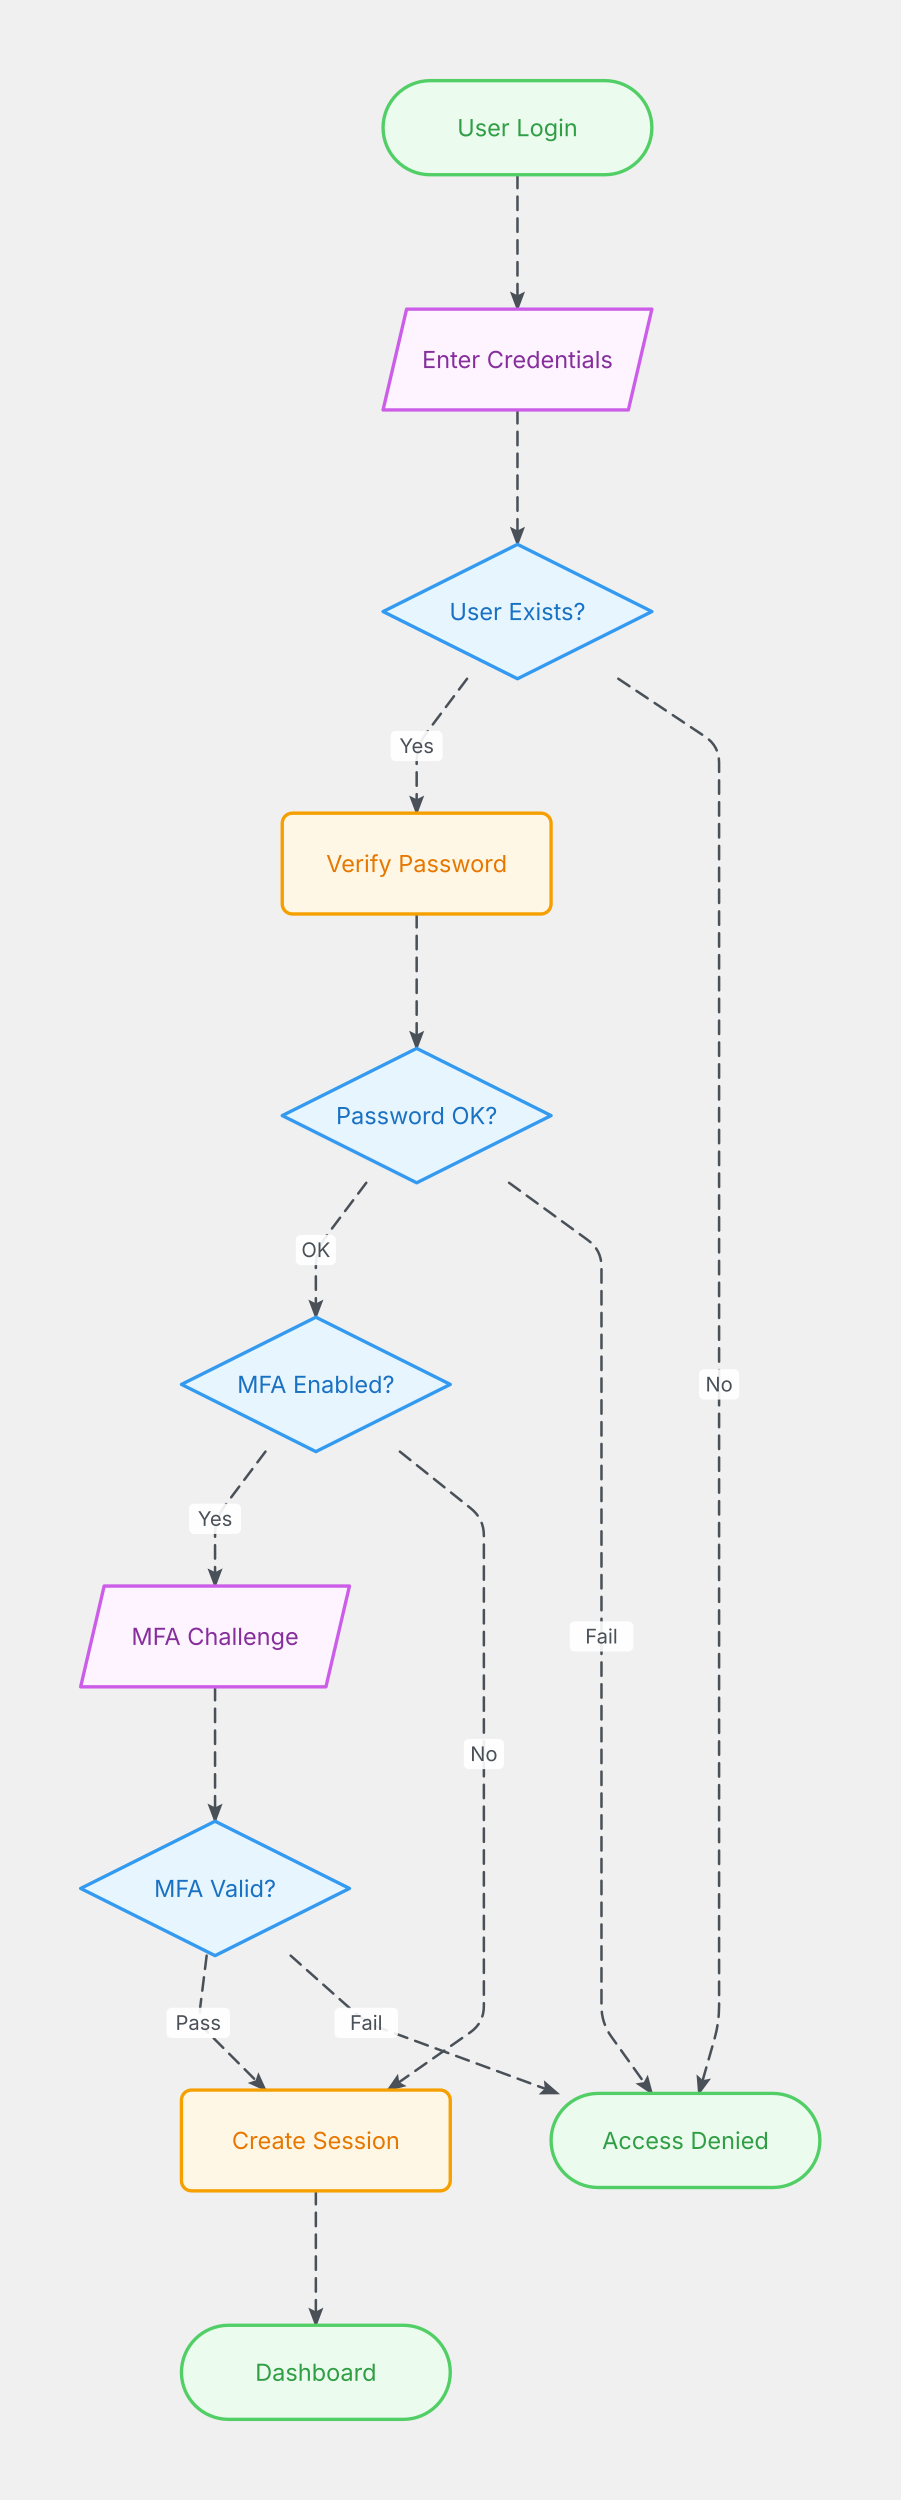
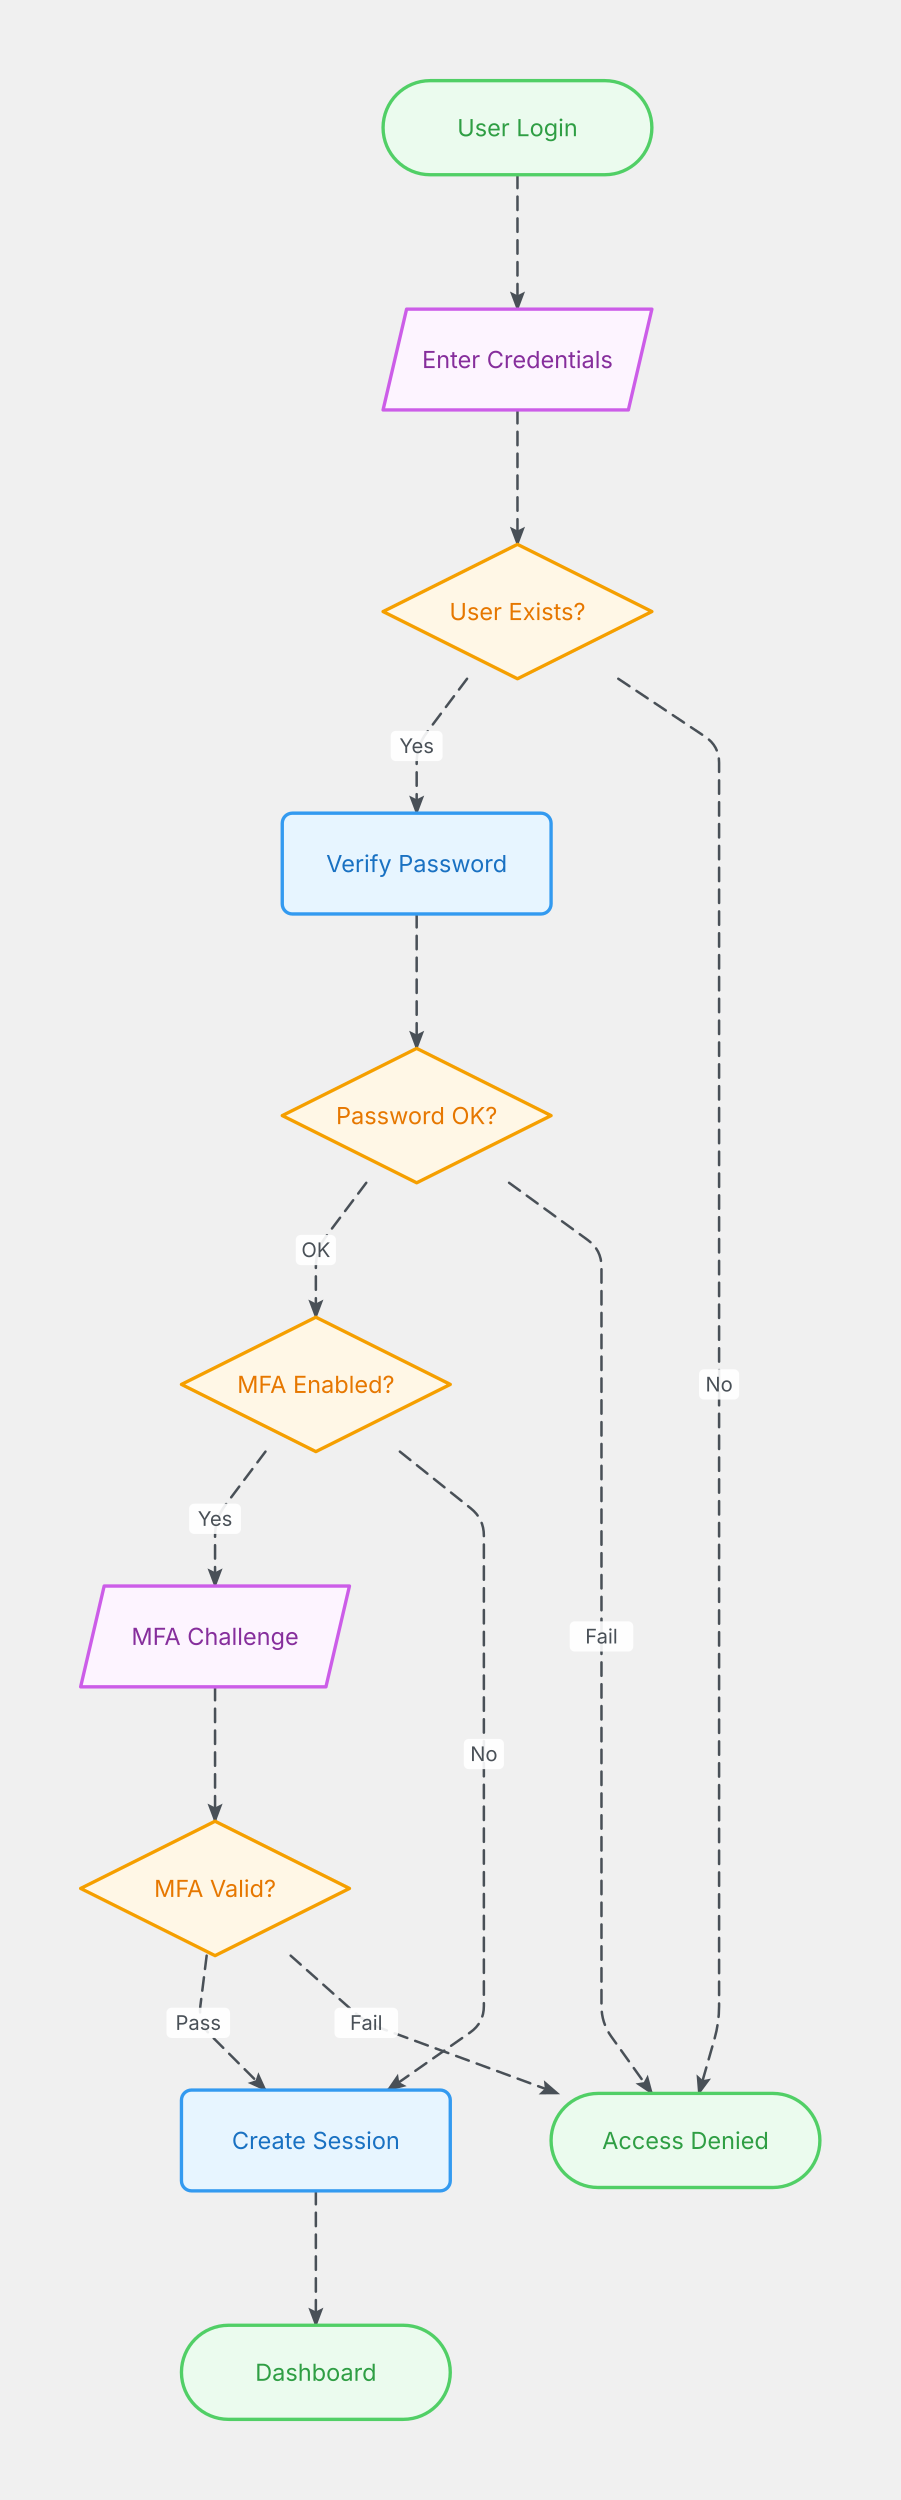
<svg xmlns="http://www.w3.org/2000/svg" width="536" height="1488" viewBox="-28 -28 536 1488">
  <defs>
    <marker id="fc-1-arrow" markerWidth="8" markerHeight="6" refX="7" refY="3" orient="auto" markerUnits="strokeWidth">
      <polygon points="0 0, 8 3, 0 6, 1.5 3" fill="#495057" />
    </marker>
    <style>
      @keyframes ai-fc-flow { to { stroke-dashoffset: -26; } }
      .ai-fc-edge { animation: ai-fc-flow 1.2s linear infinite; }
    </style>
  </defs>
  <g class="flowchart">
    <g class="edge" data-from="start" data-to="input">
      <path d="M280,76 L280,106 Q280,116 280,126 L280,156" fill="none" stroke="#495057" stroke-width="1.5" stroke-linecap="round" stroke-linejoin="round" stroke-dasharray="8 5" class="ai-fc-edge" marker-end="url(#fc-1-arrow)" />
    </g>
    <g class="edge" data-from="input" data-to="check_user">
      <path d="M280,216 L280,246 Q280,256 280,266 L280,296" fill="none" stroke="#495057" stroke-width="1.5" stroke-linecap="round" stroke-linejoin="round" stroke-dasharray="8 5" class="ai-fc-edge" marker-end="url(#fc-1-arrow)" />
    </g>
    <g class="edge" data-from="check_user" data-to="verify_pwd">
      <path d="M250,376 L226,408 Q220,416 220,426 L220,456" fill="none" stroke="#495057" stroke-width="1.5" stroke-linecap="round" stroke-linejoin="round" stroke-dasharray="8 5" class="ai-fc-edge" marker-end="url(#fc-1-arrow)" />
      <rect x="204.56" y="407" width="30.88" height="18" fill="white" rx="3" opacity="0.9" />
      <text x="220" y="416" dy="0.35em" text-anchor="middle" font-family="Inter, system-ui, -apple-system, sans-serif" font-size="12" fill="#495057">Yes</text>
    </g>
    <g class="edge" data-from="check_user" data-to="deny">
      <path d="M340,376 L391.679,410.453 Q400,416 400,426 L400,476 Q400,486 400,496 L400,546 Q400,556 400,566 L400,626 Q400,636 400,646 L400,706 Q400,716 400,726 L400,786 Q400,796 400,806 L400,866 Q400,876 400,886 L400,936 Q400,946 400,956 L400,1006 Q400,1016 400,1026 L400,1086 Q400,1096 400,1106 L400,1166 Q400,1176 397.253,1185.615 L388,1218" fill="none" stroke="#495057" stroke-width="1.5" stroke-linecap="round" stroke-linejoin="round" stroke-dasharray="8 5" class="ai-fc-edge" marker-end="url(#fc-1-arrow)" />
      <rect x="388.04" y="787" width="23.92" height="18" fill="white" rx="3" opacity="0.9" />
      <text x="400" y="796" dy="0.35em" text-anchor="middle" font-family="Inter, system-ui, -apple-system, sans-serif" font-size="12" fill="#495057">No</text>
    </g>
    <g class="edge" data-from="verify_pwd" data-to="pwd_ok">
      <path d="M220,516 L220,546 Q220,556 220,566 L220,596" fill="none" stroke="#495057" stroke-width="1.5" stroke-linecap="round" stroke-linejoin="round" stroke-dasharray="8 5" class="ai-fc-edge" marker-end="url(#fc-1-arrow)" />
    </g>
    <g class="edge" data-from="pwd_ok" data-to="mfa_enabled">
      <path d="M190,676 L166,708 Q160,716 160,726 L160,756" fill="none" stroke="#495057" stroke-width="1.5" stroke-linecap="round" stroke-linejoin="round" stroke-dasharray="8 5" class="ai-fc-edge" marker-end="url(#fc-1-arrow)" />
      <rect x="148.04" y="707" width="23.92" height="18" fill="white" rx="3" opacity="0.9" />
      <text x="160" y="716" dy="0.35em" text-anchor="middle" font-family="Inter, system-ui, -apple-system, sans-serif" font-size="12" fill="#495057">OK</text>
    </g>
    <g class="edge" data-from="pwd_ok" data-to="deny">
      <path d="M275,676 L321.913,710.118 Q330,716 330,726 L330,786 Q330,796 330,806 L330,866 Q330,876 330,886 L330,936 Q330,946 330,956 L330,1006 Q330,1016 330,1026 L330,1086 Q330,1096 330,1106 L330,1166 Q330,1176 335.812,1184.137 L360,1218" fill="none" stroke="#495057" stroke-width="1.5" stroke-linecap="round" stroke-linejoin="round" stroke-dasharray="8 5" class="ai-fc-edge" marker-end="url(#fc-1-arrow)" />
      <rect x="311.08" y="937" width="37.84" height="18" fill="white" rx="3" opacity="0.9" />
      <text x="330" y="946" dy="0.35em" text-anchor="middle" font-family="Inter, system-ui, -apple-system, sans-serif" font-size="12" fill="#495057">Fail</text>
    </g>
    <g class="edge" data-from="mfa_enabled" data-to="mfa">
      <path d="M130,836 L106,868 Q100,876 100,886 L100,916" fill="none" stroke="#495057" stroke-width="1.5" stroke-linecap="round" stroke-linejoin="round" stroke-dasharray="8 5" class="ai-fc-edge" marker-end="url(#fc-1-arrow)" />
      <rect x="84.56" y="867" width="30.88" height="18" fill="white" rx="3" opacity="0.9" />
      <text x="100" y="876" dy="0.35em" text-anchor="middle" font-family="Inter, system-ui, -apple-system, sans-serif" font-size="12" fill="#495057">Yes</text>
    </g>
    <g class="edge" data-from="mfa_enabled" data-to="session">
      <path d="M210,836 L252.191,869.753 Q260,876 260,886 L260,936 Q260,946 260,956 L260,1006 Q260,1016 260,1026 L260,1086 Q260,1096 260,1106 L260,1166 Q260,1176 251.808,1181.735 L202.857,1216" fill="none" stroke="#495057" stroke-width="1.5" stroke-linecap="round" stroke-linejoin="round" stroke-dasharray="8 5" class="ai-fc-edge" marker-end="url(#fc-1-arrow)" />
      <rect x="248.04" y="1007" width="23.92" height="18" fill="white" rx="3" opacity="0.9" />
      <text x="260" y="1016" dy="0.35em" text-anchor="middle" font-family="Inter, system-ui, -apple-system, sans-serif" font-size="12" fill="#495057">No</text>
    </g>
    <g class="edge" data-from="mfa" data-to="mfa_ok">
      <path d="M100,976 L100,1006 Q100,1016 100,1026 L100,1056" fill="none" stroke="#495057" stroke-width="1.5" stroke-linecap="round" stroke-linejoin="round" stroke-dasharray="8 5" class="ai-fc-edge" marker-end="url(#fc-1-arrow)" />
    </g>
    <g class="edge" data-from="mfa_ok" data-to="session">
      <path d="M95,1136 L91.24,1166.077 Q90,1176 97.071,1183.071 L130,1216" fill="none" stroke="#495057" stroke-width="1.5" stroke-linecap="round" stroke-linejoin="round" stroke-dasharray="8 5" class="ai-fc-edge" marker-end="url(#fc-1-arrow)" />
      <rect x="71.08" y="1167" width="37.84" height="18" fill="white" rx="3" opacity="0.9" />
      <text x="90" y="1176" dy="0.35em" text-anchor="middle" font-family="Inter, system-ui, -apple-system, sans-serif" font-size="12" fill="#495057">Pass</text>
    </g>
    <g class="edge" data-from="mfa_ok" data-to="deny">
      <path d="M145,1136 L182.526,1169.356 Q190,1176 199.383,1179.457 L304,1218" fill="none" stroke="#495057" stroke-width="1.5" stroke-linecap="round" stroke-linejoin="round" stroke-dasharray="8 5" class="ai-fc-edge" marker-end="url(#fc-1-arrow)" />
      <rect x="171.08" y="1167" width="37.84" height="18" fill="white" rx="3" opacity="0.9" />
      <text x="190" y="1176" dy="0.35em" text-anchor="middle" font-family="Inter, system-ui, -apple-system, sans-serif" font-size="12" fill="#495057">Fail</text>
    </g>
    <g class="edge" data-from="session" data-to="dashboard">
      <path d="M160,1276 L160,1306 Q160,1316 160,1326 L160,1356" fill="none" stroke="#495057" stroke-width="1.5" stroke-linecap="round" stroke-linejoin="round" stroke-dasharray="8 5" class="ai-fc-edge" marker-end="url(#fc-1-arrow)" />
    </g>
    <g class="node node-terminal" data-id="start">
      <rect x="200" y="20" width="160" height="56" rx="28" ry="28" fill="#ebfbee" stroke="#51cf66" stroke-width="2" />
      <text x="280" y="48" text-anchor="middle" dominant-baseline="middle" font-family="Inter, system-ui, -apple-system, sans-serif" font-size="14" fill="#2f9e44">User Login</text>
    </g>
    <g class="node node-io" data-id="input">
      <polygon points="214,156 360,156 346,216 200,216" fill="#fdf4ff" stroke="#cc5de8" stroke-width="2" stroke-linejoin="round" />
      <text x="280" y="186" text-anchor="middle" dominant-baseline="middle" font-family="Inter, system-ui, -apple-system, sans-serif" font-size="14" fill="#862e9c">Enter Credentials</text>
    </g>
    <g class="node node-decision" data-id="check_user">
-       <polygon points="280,296 360,336 280,376 200,336" fill="#e7f5ff" stroke="#339af0" stroke-width="2" stroke-linejoin="round" />
-       <text x="280" y="336" text-anchor="middle" dominant-baseline="middle" font-family="Inter, system-ui, -apple-system, sans-serif" font-size="14" fill="#1971c2">User Exists?</text>
+       <polygon points="280,296 360,336 280,376 200,336" fill="#fff7e6" stroke="#f59f00" stroke-width="2" stroke-linejoin="round" />
+       <text x="280" y="336" text-anchor="middle" dominant-baseline="middle" font-family="Inter, system-ui, -apple-system, sans-serif" font-size="14" fill="#e67700">User Exists?</text>
    </g>
    <g class="node node-process" data-id="verify_pwd">
-       <rect x="140" y="456" width="160" height="60" rx="6" ry="6" fill="#fff7e6" stroke="#f59f00" stroke-width="2" />
-       <text x="220" y="486" text-anchor="middle" dominant-baseline="middle" font-family="Inter, system-ui, -apple-system, sans-serif" font-size="14" fill="#e67700">Verify Password</text>
+       <rect x="140" y="456" width="160" height="60" rx="6" ry="6" fill="#e7f5ff" stroke="#339af0" stroke-width="2" />
+       <text x="220" y="486" text-anchor="middle" dominant-baseline="middle" font-family="Inter, system-ui, -apple-system, sans-serif" font-size="14" fill="#1971c2">Verify Password</text>
    </g>
    <g class="node node-decision" data-id="pwd_ok">
-       <polygon points="220,596 300,636 220,676 140,636" fill="#e7f5ff" stroke="#339af0" stroke-width="2" stroke-linejoin="round" />
-       <text x="220" y="636" text-anchor="middle" dominant-baseline="middle" font-family="Inter, system-ui, -apple-system, sans-serif" font-size="14" fill="#1971c2">Password OK?</text>
+       <polygon points="220,596 300,636 220,676 140,636" fill="#fff7e6" stroke="#f59f00" stroke-width="2" stroke-linejoin="round" />
+       <text x="220" y="636" text-anchor="middle" dominant-baseline="middle" font-family="Inter, system-ui, -apple-system, sans-serif" font-size="14" fill="#e67700">Password OK?</text>
    </g>
    <g class="node node-decision" data-id="mfa_enabled">
-       <polygon points="160,756 240,796 160,836 80,796" fill="#e7f5ff" stroke="#339af0" stroke-width="2" stroke-linejoin="round" />
-       <text x="160" y="796" text-anchor="middle" dominant-baseline="middle" font-family="Inter, system-ui, -apple-system, sans-serif" font-size="14" fill="#1971c2">MFA Enabled?</text>
+       <polygon points="160,756 240,796 160,836 80,796" fill="#fff7e6" stroke="#f59f00" stroke-width="2" stroke-linejoin="round" />
+       <text x="160" y="796" text-anchor="middle" dominant-baseline="middle" font-family="Inter, system-ui, -apple-system, sans-serif" font-size="14" fill="#e67700">MFA Enabled?</text>
    </g>
    <g class="node node-io" data-id="mfa">
      <polygon points="34,916 180,916 166,976 20,976" fill="#fdf4ff" stroke="#cc5de8" stroke-width="2" stroke-linejoin="round" />
      <text x="100" y="946" text-anchor="middle" dominant-baseline="middle" font-family="Inter, system-ui, -apple-system, sans-serif" font-size="14" fill="#862e9c">MFA Challenge</text>
    </g>
    <g class="node node-decision" data-id="mfa_ok">
-       <polygon points="100,1056 180,1096 100,1136 20,1096" fill="#e7f5ff" stroke="#339af0" stroke-width="2" stroke-linejoin="round" />
-       <text x="100" y="1096" text-anchor="middle" dominant-baseline="middle" font-family="Inter, system-ui, -apple-system, sans-serif" font-size="14" fill="#1971c2">MFA Valid?</text>
+       <polygon points="100,1056 180,1096 100,1136 20,1096" fill="#fff7e6" stroke="#f59f00" stroke-width="2" stroke-linejoin="round" />
+       <text x="100" y="1096" text-anchor="middle" dominant-baseline="middle" font-family="Inter, system-ui, -apple-system, sans-serif" font-size="14" fill="#e67700">MFA Valid?</text>
    </g>
    <g class="node node-process" data-id="session">
-       <rect x="80" y="1216" width="160" height="60" rx="6" ry="6" fill="#fff7e6" stroke="#f59f00" stroke-width="2" />
-       <text x="160" y="1246" text-anchor="middle" dominant-baseline="middle" font-family="Inter, system-ui, -apple-system, sans-serif" font-size="14" fill="#e67700">Create Session</text>
+       <rect x="80" y="1216" width="160" height="60" rx="6" ry="6" fill="#e7f5ff" stroke="#339af0" stroke-width="2" />
+       <text x="160" y="1246" text-anchor="middle" dominant-baseline="middle" font-family="Inter, system-ui, -apple-system, sans-serif" font-size="14" fill="#1971c2">Create Session</text>
    </g>
    <g class="node node-terminal" data-id="deny">
      <rect x="300" y="1218" width="160" height="56" rx="28" ry="28" fill="#ebfbee" stroke="#51cf66" stroke-width="2" />
      <text x="380" y="1246" text-anchor="middle" dominant-baseline="middle" font-family="Inter, system-ui, -apple-system, sans-serif" font-size="14" fill="#2f9e44">Access Denied</text>
    </g>
    <g class="node node-terminal" data-id="dashboard">
      <rect x="80" y="1356" width="160" height="56" rx="28" ry="28" fill="#ebfbee" stroke="#51cf66" stroke-width="2" />
      <text x="160" y="1384" text-anchor="middle" dominant-baseline="middle" font-family="Inter, system-ui, -apple-system, sans-serif" font-size="14" fill="#2f9e44">Dashboard</text>
    </g>
  </g>
</svg>
